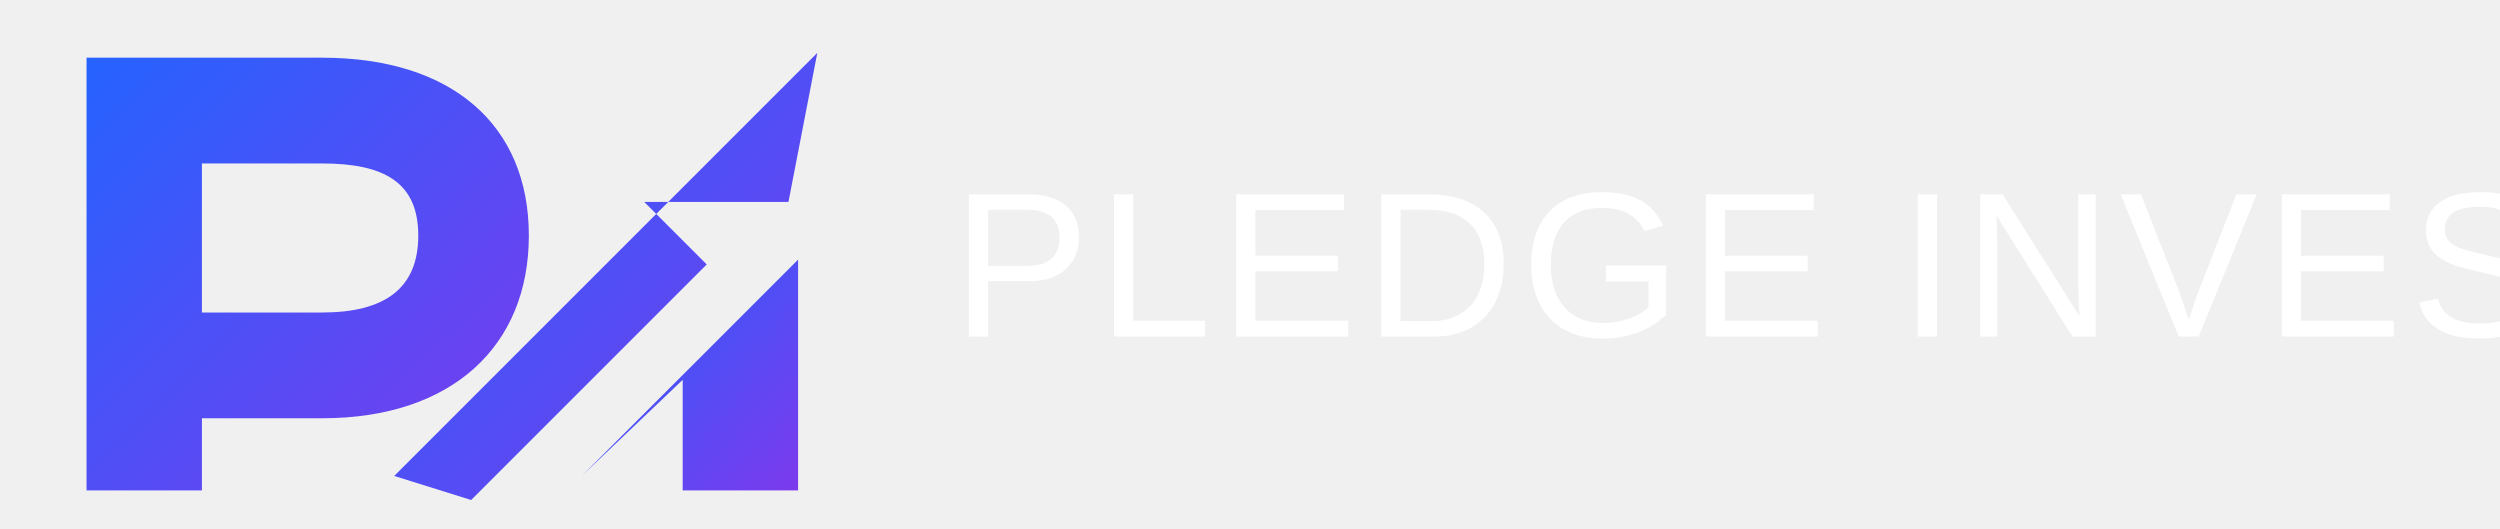
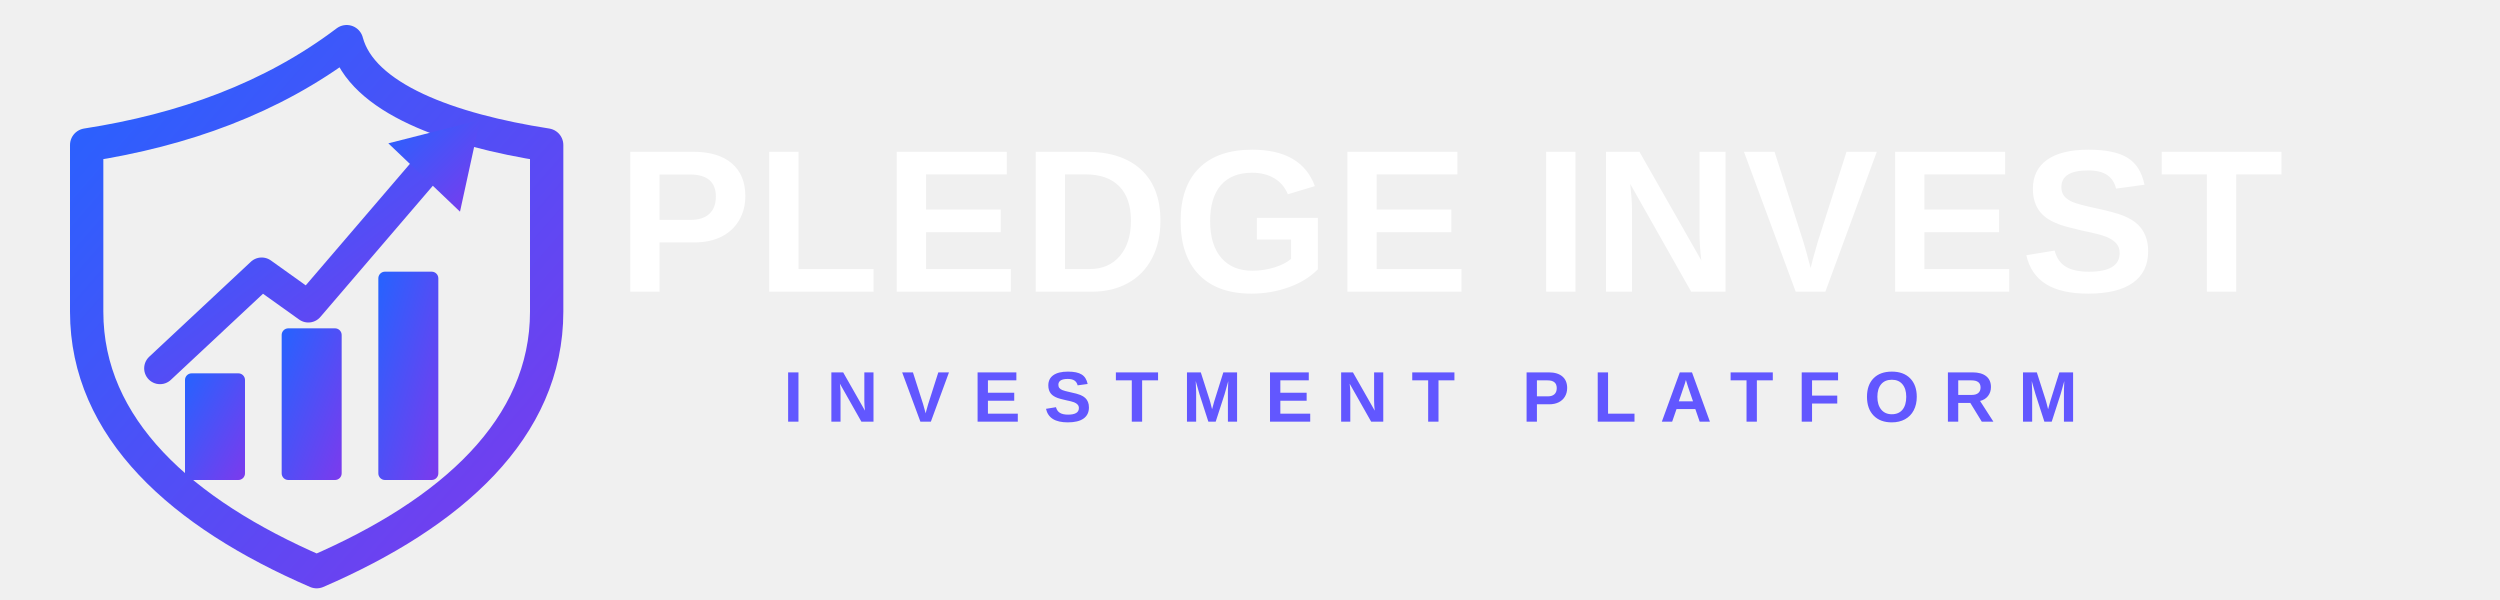
- <svg xmlns="http://www.w3.org/2000/svg" viewBox="0 0 520 110" role="img" aria-label="PLEDGE INVEST">
+ <svg xmlns="http://www.w3.org/2000/svg" viewBox="0 0 1500 360" role="img" aria-label="PLEDGE INVEST">
  <defs>
-     <linearGradient id="g" x1="0" y1="0" x2="1" y2="1">
+     <linearGradient id="brand" x1="0" y1="0" x2="1" y2="1">
      <stop stop-color="#2563ff" />
      <stop offset="1" stop-color="#7c3aed" />
    </linearGradient>
  </defs>
-   <g fill="url(#g)">
-     <path d="M18 12h49c27 0 43 14 43 37S94 87 67 87H42v15H18V12zm24 22v31h25c13 0 20-5 20-16s-7-15-20-15H42z" />
-     <path d="M82 99 170 11l-6 31-30 0 13 13-49 49z" />
-     <path d="M121 99 166 54v48h-24V79l-21 20z" />
+   <g transform="translate(18 10)" stroke-linecap="round" stroke-linejoin="round">
+     <path d="M190 15 C145 49 92 68 34 77 L34 177 C34 247 91 298 172 333 C253 298 310 247 310 177 L310 77 C252 68 199 49 190 15Z" fill="none" stroke="url(#brand)" stroke-width="20" />
+     <g fill="url(#brand)">
+       <rect x="93" y="214" width="36" height="64" rx="4" />
+       <rect x="151" y="187" width="36" height="91" rx="4" />
+       <rect x="209" y="153" width="36" height="125" rx="4" />
+     </g>
+     <path d="M78 211 L139 154 L167 174 L245 83" fill="none" stroke="url(#brand)" stroke-width="19" />
+     <path d="M215 76 L270 62 L258 117Z" fill="url(#brand)" />
  </g>
-   <text x="198" y="70" font-family="Arial,Helvetica,sans-serif" font-size="43" font-weight="500" letter-spacing="1.5" fill="#fff">PLEDGE INVEST</text>
+   <text x="370" y="175" fill="#fff" font-family="Arial,Helvetica,sans-serif" font-size="122" font-weight="600" letter-spacing="2">PLEDGE INVEST</text>
+   <text x="470" y="253" fill="#6257ff" font-family="Arial,Helvetica,sans-serif" font-size="43" font-weight="600" letter-spacing="14">INVESTMENT PLATFORM</text>
</svg>
